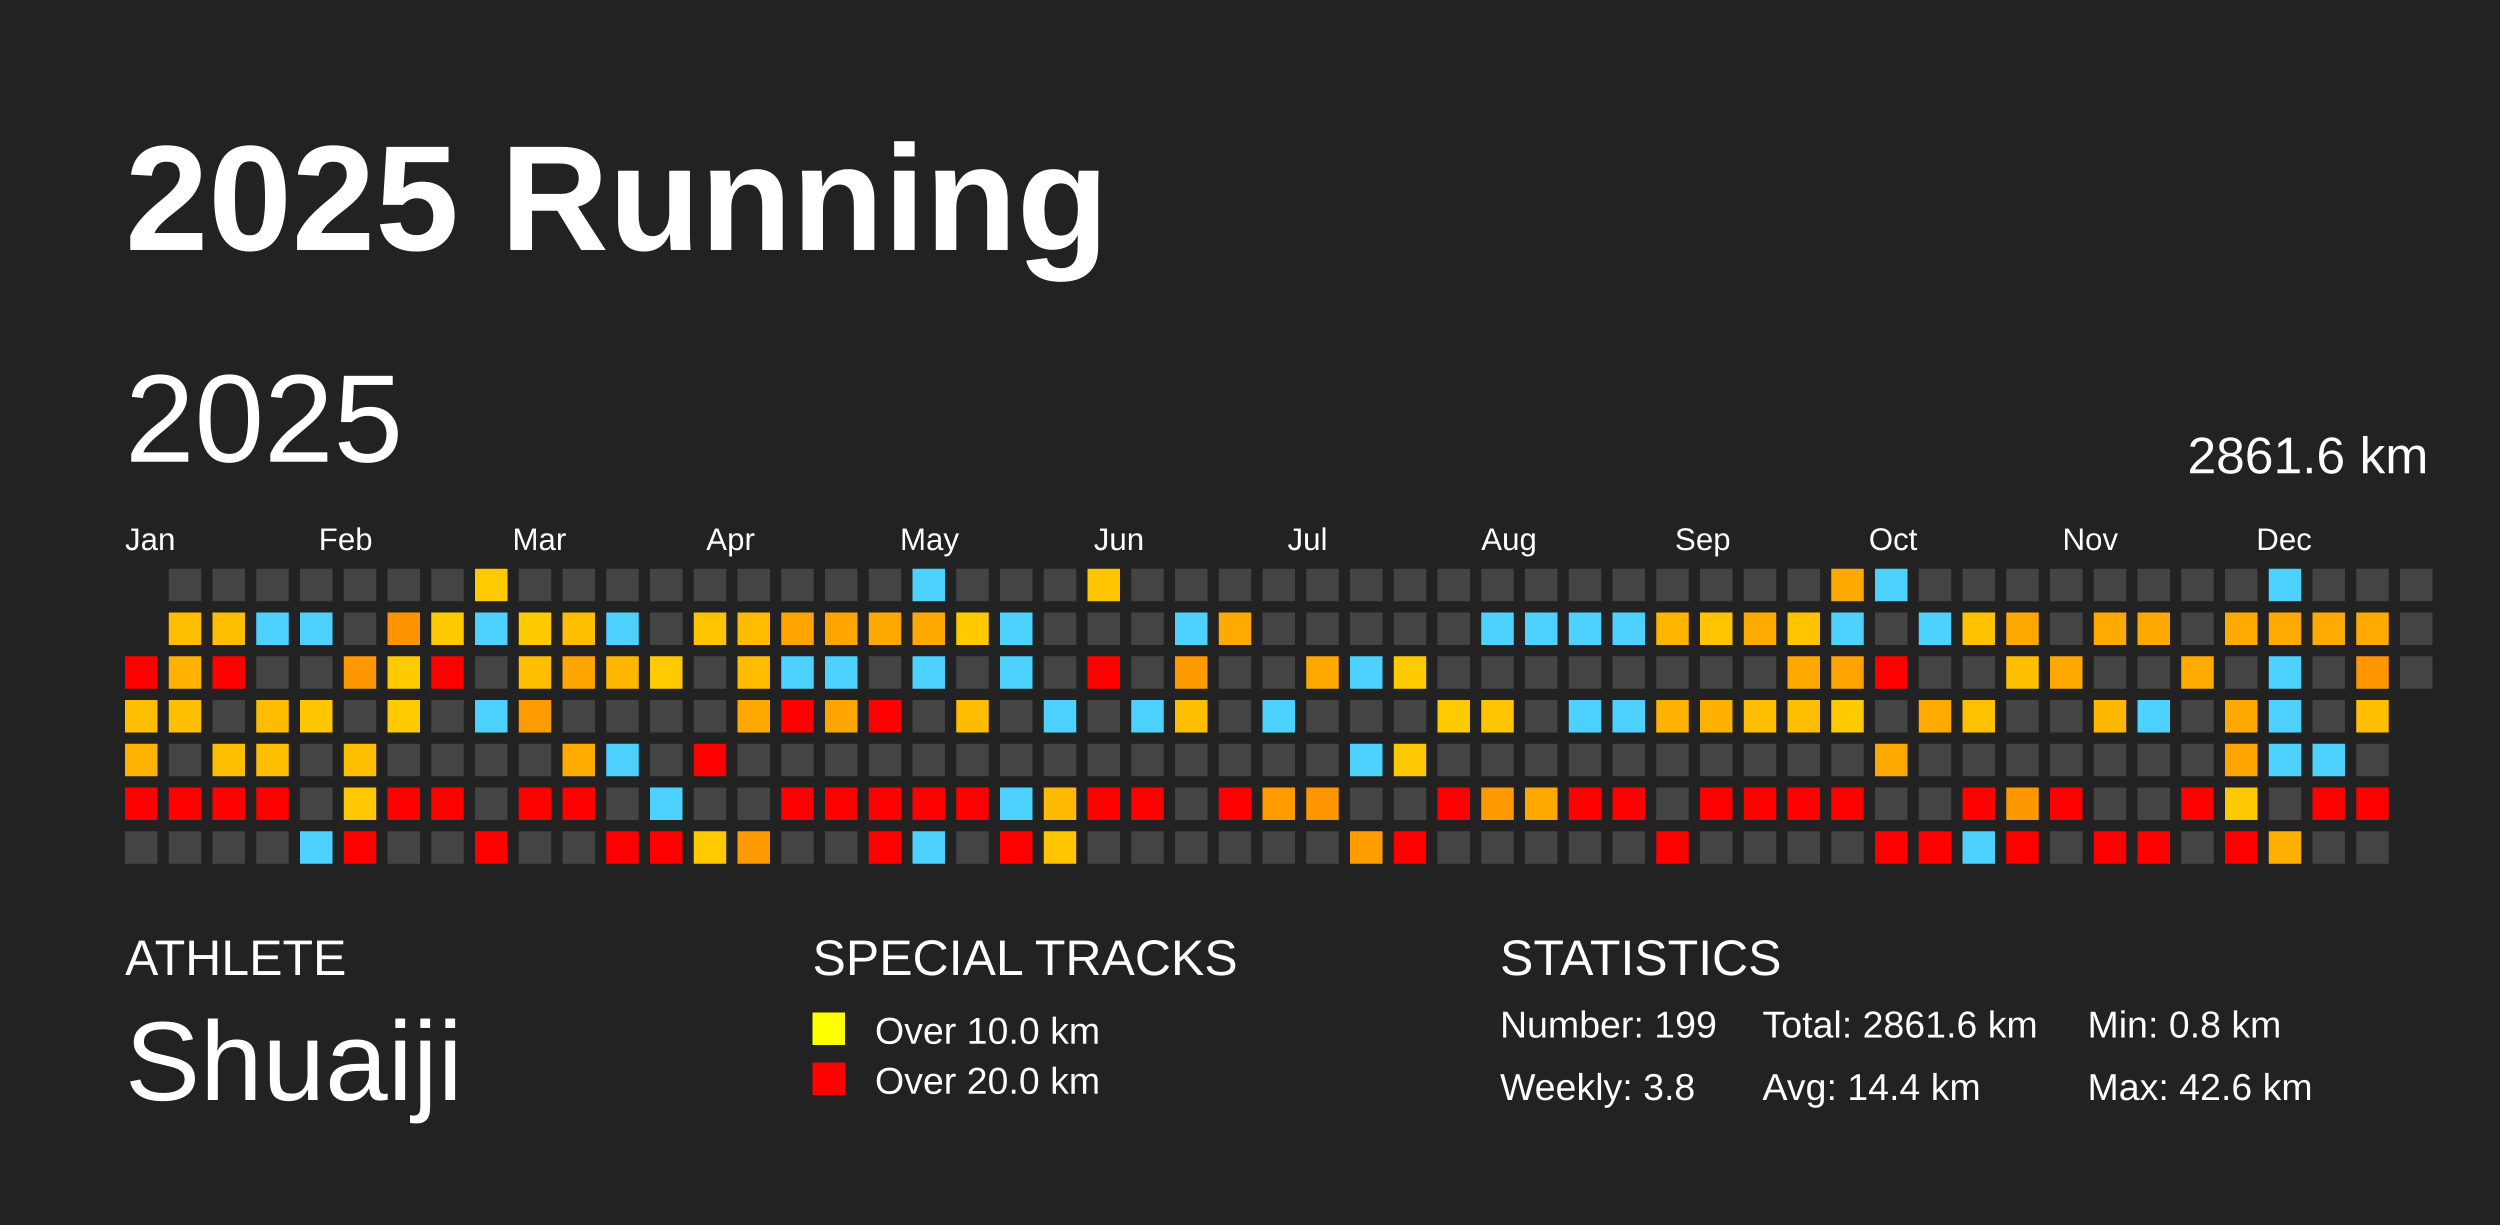
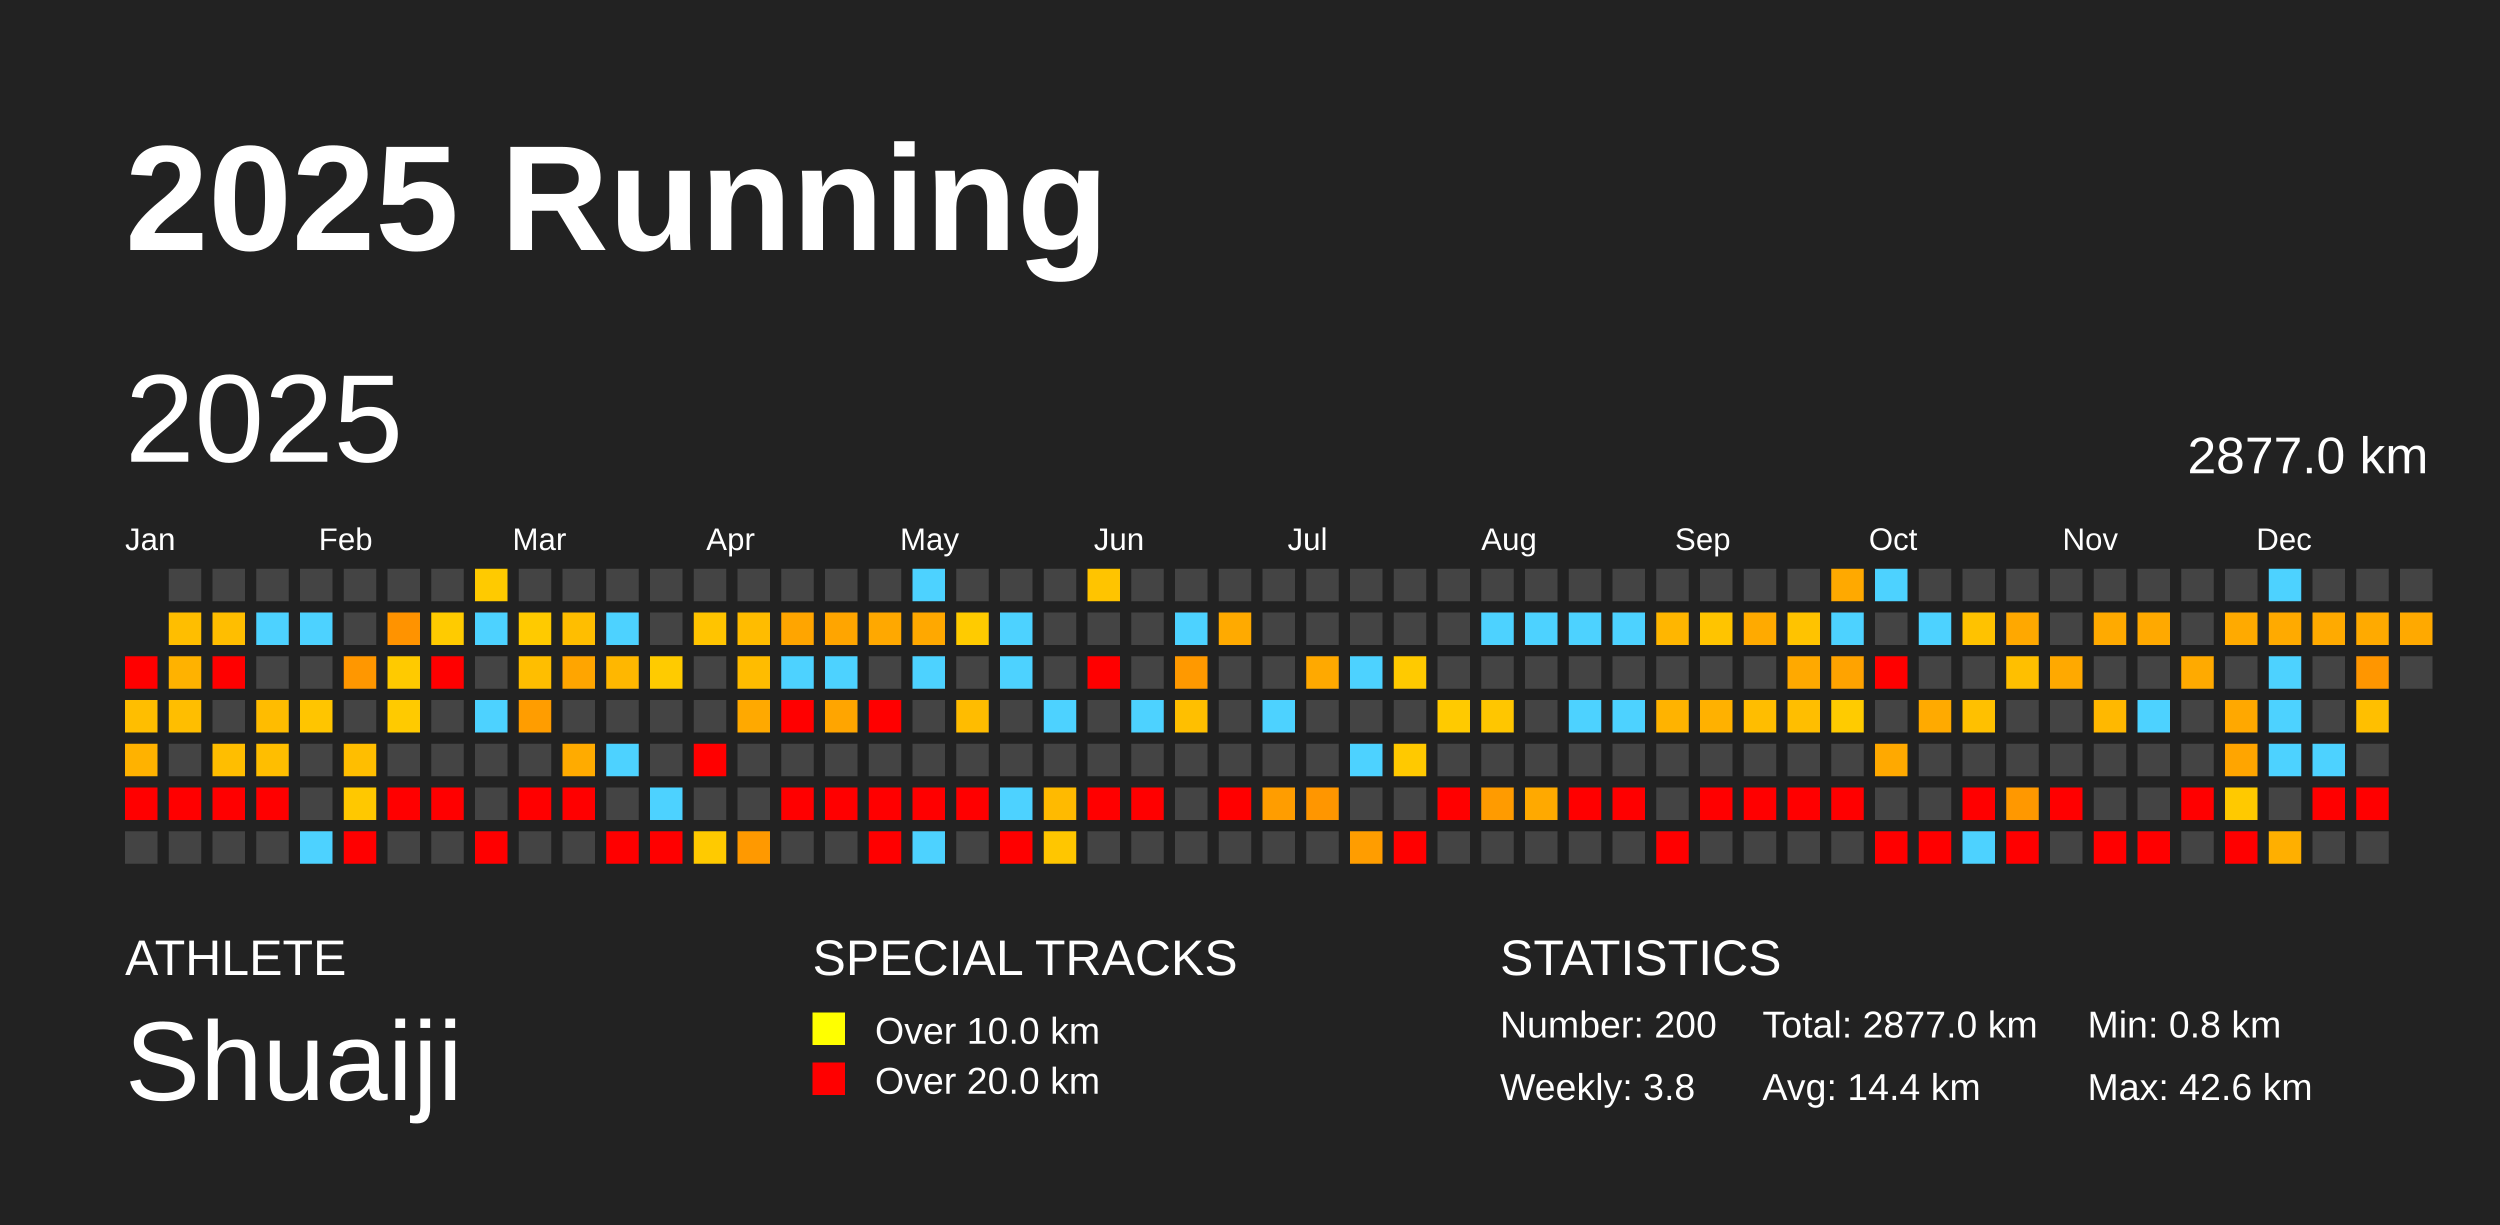
<svg xmlns="http://www.w3.org/2000/svg" baseProfile="full" height="98mm" version="1.1" viewBox="0,0,200,98" width="200mm">
  <defs />
  <rect fill="#222222" height="98" width="200" x="0" y="0" />
  <text fill="#FFFFFF" style="font-size:12px; font-family:Arial; font-weight:bold;" x="10" y="20">2025 Running</text>
  <text fill="#FFFFFF" style="font-size:4px; font-family:Arial" x="10" y="78">ATHLETE</text>
  <text fill="#FFFFFF" style="font-size:9px; font-family:Arial" x="10" y="88">Shuaiji</text>
  <text fill="#FFFFFF" style="font-size:4px; font-family:Arial" x="65" y="78">SPECIAL TRACKS</text>
  <rect fill="yellow" height="2.6" width="2.6" x="65" y="81" />
  <text fill="#FFFFFF" style="font-size:3px; font-family:Arial" x="70" y="83.5">Over 10.0 km</text>
  <rect fill="red" height="2.6" width="2.6" x="65" y="85" />
  <text fill="#FFFFFF" style="font-size:3px; font-family:Arial" x="70" y="87.5">Over 20.0 km</text>
  <text fill="#FFFFFF" style="font-size:4px; font-family:Arial" x="120" y="78">STATISTICS</text>
-   <text fill="#FFFFFF" style="font-size:3px; font-family:Arial" x="120" y="83">Number: 199</text>
+   <text fill="#FFFFFF" style="font-size:3px; font-family:Arial" x="120" y="83">Number: 200</text>
  <text fill="#FFFFFF" style="font-size:3px; font-family:Arial" x="120" y="88">Weekly: 3.8</text>
-   <text fill="#FFFFFF" style="font-size:3px; font-family:Arial" x="141" y="83">Total: 2861.6 km</text>
+   <text fill="#FFFFFF" style="font-size:3px; font-family:Arial" x="141" y="83">Total: 2877.0 km</text>
  <text fill="#FFFFFF" style="font-size:3px; font-family:Arial" x="141" y="88">Avg: 14.4 km</text>
  <text fill="#FFFFFF" style="font-size:3px; font-family:Arial" x="167" y="83">Min: 0.8 km</text>
  <text fill="#FFFFFF" style="font-size:3px; font-family:Arial" x="167" y="88">Max: 42.6 km</text>
  <text dominant-baseline="hanging" fill="#FFFFFF" style="font-size:10.0px; font-family:Arial;" x="10" y="30">2025</text>
-   <text dominant-baseline="hanging" fill="#FFFFFF" style="font-size:4.125px; font-family:Arial;" x="175" y="35">2861.6 km</text>
+   <text dominant-baseline="hanging" fill="#FFFFFF" style="font-size:4.125px; font-family:Arial;" x="175" y="35">2877.0 km</text>
  <text fill="#FFFFFF" style="font-size:2.5px; font-family:Arial" x="10.0" y="44">Jan</text>
  <text fill="#FFFFFF" style="font-size:2.5px; font-family:Arial" x="25.5" y="44">Feb</text>
  <text fill="#FFFFFF" style="font-size:2.5px; font-family:Arial" x="41.0" y="44">Mar</text>
  <text fill="#FFFFFF" style="font-size:2.5px; font-family:Arial" x="56.5" y="44">Apr</text>
  <text fill="#FFFFFF" style="font-size:2.5px; font-family:Arial" x="72.0" y="44">May</text>
  <text fill="#FFFFFF" style="font-size:2.5px; font-family:Arial" x="87.5" y="44">Jun</text>
  <text fill="#FFFFFF" style="font-size:2.5px; font-family:Arial" x="103.0" y="44">Jul</text>
  <text fill="#FFFFFF" style="font-size:2.5px; font-family:Arial" x="118.5" y="44">Aug</text>
  <text fill="#FFFFFF" style="font-size:2.5px; font-family:Arial" x="134.0" y="44">Sep</text>
  <text fill="#FFFFFF" style="font-size:2.5px; font-family:Arial" x="149.5" y="44">Oct</text>
  <text fill="#FFFFFF" style="font-size:2.5px; font-family:Arial" x="165.0" y="44">Nov</text>
  <text fill="#FFFFFF" style="font-size:2.5px; font-family:Arial" x="180.5" y="44">Dec</text>
  <rect fill="red" height="2.6" width="2.6" x="10.0" y="52.5" />
  <rect fill="#ffbe00" height="2.6" width="2.6" x="10.0" y="56.0" />
  <rect fill="#ffb200" height="2.6" width="2.6" x="10.0" y="59.5" />
  <rect fill="red" height="2.6" width="2.6" x="10.0" y="63.0" />
  <rect fill="#444444" height="2.6" width="2.6" x="10.0" y="66.5" />
  <rect fill="#444444" height="2.6" width="2.6" x="13.5" y="45.5" />
  <rect fill="#ffbe00" height="2.6" width="2.6" x="13.5" y="49.0" />
  <rect fill="#ffb200" height="2.6" width="2.6" x="13.5" y="52.5" />
  <rect fill="#ffbe00" height="2.6" width="2.6" x="13.5" y="56.0" />
  <rect fill="#444444" height="2.6" width="2.6" x="13.5" y="59.5" />
  <rect fill="red" height="2.6" width="2.6" x="13.5" y="63.0" />
  <rect fill="#444444" height="2.6" width="2.6" x="13.5" y="66.5" />
  <rect fill="#444444" height="2.6" width="2.6" x="17.0" y="45.5" />
  <rect fill="#ffbe00" height="2.6" width="2.6" x="17.0" y="49.0" />
  <rect fill="red" height="2.6" width="2.6" x="17.0" y="52.5" />
  <rect fill="#444444" height="2.6" width="2.6" x="17.0" y="56.0" />
  <rect fill="#ffbe00" height="2.6" width="2.6" x="17.0" y="59.5" />
  <rect fill="red" height="2.6" width="2.6" x="17.0" y="63.0" />
  <rect fill="#444444" height="2.6" width="2.6" x="17.0" y="66.5" />
  <rect fill="#444444" height="2.6" width="2.6" x="20.5" y="45.5" />
  <rect fill="#4dd2ff" height="2.6" width="2.6" x="20.5" y="49.0" />
  <rect fill="#444444" height="2.6" width="2.6" x="20.5" y="52.5" />
  <rect fill="#ffbc00" height="2.6" width="2.6" x="20.5" y="56.0" />
  <rect fill="#ffbe00" height="2.6" width="2.6" x="20.5" y="59.5" />
  <rect fill="red" height="2.6" width="2.6" x="20.5" y="63.0" />
  <rect fill="#444444" height="2.6" width="2.6" x="20.5" y="66.5" />
  <rect fill="#444444" height="2.6" width="2.6" x="24.0" y="45.5" />
  <rect fill="#4dd2ff" height="2.6" width="2.6" x="24.0" y="49.0" />
  <rect fill="#444444" height="2.6" width="2.6" x="24.0" y="52.5" />
  <rect fill="#ffc500" height="2.6" width="2.6" x="24.0" y="56.0" />
  <rect fill="#444444" height="2.6" width="2.6" x="24.0" y="59.5" />
  <rect fill="#444444" height="2.6" width="2.6" x="24.0" y="63.0" />
  <rect fill="#4dd2ff" height="2.6" width="2.6" x="24.0" y="66.5" />
  <rect fill="#444444" height="2.6" width="2.6" x="27.5" y="45.5" />
  <rect fill="#444444" height="2.6" width="2.6" x="27.5" y="49.0" />
  <rect fill="#ff9700" height="2.6" width="2.6" x="27.5" y="52.5" />
  <rect fill="#444444" height="2.6" width="2.6" x="27.5" y="56.0" />
  <rect fill="#ffbe00" height="2.6" width="2.6" x="27.5" y="59.5" />
  <rect fill="#ffc800" height="2.6" width="2.6" x="27.5" y="63.0" />
  <rect fill="red" height="2.6" width="2.6" x="27.5" y="66.5" />
  <rect fill="#444444" height="2.6" width="2.6" x="31.0" y="45.5" />
  <rect fill="#ff9300" height="2.6" width="2.6" x="31.0" y="49.0" />
  <rect fill="#ffca00" height="2.6" width="2.6" x="31.0" y="52.5" />
  <rect fill="#ffca00" height="2.6" width="2.6" x="31.0" y="56.0" />
  <rect fill="#444444" height="2.6" width="2.6" x="31.0" y="59.5" />
  <rect fill="red" height="2.6" width="2.6" x="31.0" y="63.0" />
  <rect fill="#444444" height="2.6" width="2.6" x="31.0" y="66.5" />
  <rect fill="#444444" height="2.6" width="2.6" x="34.5" y="45.5" />
  <rect fill="#ffcb00" height="2.6" width="2.6" x="34.5" y="49.0" />
  <rect fill="red" height="2.6" width="2.6" x="34.5" y="52.5" />
  <rect fill="#444444" height="2.6" width="2.6" x="34.5" y="56.0" />
  <rect fill="#444444" height="2.6" width="2.6" x="34.5" y="59.5" />
  <rect fill="red" height="2.6" width="2.6" x="34.5" y="63.0" />
  <rect fill="#444444" height="2.6" width="2.6" x="34.5" y="66.5" />
  <rect fill="#ffca00" height="2.6" width="2.6" x="38.0" y="45.5" />
  <rect fill="#4dd2ff" height="2.6" width="2.6" x="38.0" y="49.0" />
  <rect fill="#444444" height="2.6" width="2.6" x="38.0" y="52.5" />
  <rect fill="#4dd2ff" height="2.6" width="2.6" x="38.0" y="56.0" />
  <rect fill="#444444" height="2.6" width="2.6" x="38.0" y="59.5" />
  <rect fill="#444444" height="2.6" width="2.6" x="38.0" y="63.0" />
  <rect fill="red" height="2.6" width="2.6" x="38.0" y="66.5" />
  <rect fill="#444444" height="2.6" width="2.6" x="41.5" y="45.5" />
  <rect fill="#ffca00" height="2.6" width="2.6" x="41.5" y="49.0" />
  <rect fill="#ffbe00" height="2.6" width="2.6" x="41.5" y="52.5" />
  <rect fill="#ff9d00" height="2.6" width="2.6" x="41.5" y="56.0" />
  <rect fill="#444444" height="2.6" width="2.6" x="41.5" y="59.5" />
  <rect fill="red" height="2.6" width="2.6" x="41.5" y="63.0" />
  <rect fill="#444444" height="2.6" width="2.6" x="41.5" y="66.5" />
  <rect fill="#444444" height="2.6" width="2.6" x="45.0" y="45.5" />
  <rect fill="#ffbe00" height="2.6" width="2.6" x="45.0" y="49.0" />
  <rect fill="#ffa500" height="2.6" width="2.6" x="45.0" y="52.5" />
  <rect fill="#444444" height="2.6" width="2.6" x="45.0" y="56.0" />
  <rect fill="#ffab00" height="2.6" width="2.6" x="45.0" y="59.5" />
  <rect fill="red" height="2.6" width="2.6" x="45.0" y="63.0" />
  <rect fill="#444444" height="2.6" width="2.6" x="45.0" y="66.5" />
  <rect fill="#444444" height="2.6" width="2.6" x="48.5" y="45.5" />
  <rect fill="#4dd2ff" height="2.6" width="2.6" x="48.5" y="49.0" />
  <rect fill="#ffb700" height="2.6" width="2.6" x="48.5" y="52.5" />
  <rect fill="#444444" height="2.6" width="2.6" x="48.5" y="56.0" />
  <rect fill="#4dd2ff" height="2.6" width="2.6" x="48.5" y="59.5" />
  <rect fill="#444444" height="2.6" width="2.6" x="48.5" y="63.0" />
  <rect fill="red" height="2.6" width="2.6" x="48.5" y="66.5" />
  <rect fill="#444444" height="2.6" width="2.6" x="52.0" y="45.5" />
  <rect fill="#444444" height="2.6" width="2.6" x="52.0" y="49.0" />
  <rect fill="#ffcb00" height="2.6" width="2.6" x="52.0" y="52.5" />
  <rect fill="#444444" height="2.6" width="2.6" x="52.0" y="56.0" />
  <rect fill="#444444" height="2.6" width="2.6" x="52.0" y="59.5" />
  <rect fill="#4dd2ff" height="2.6" width="2.6" x="52.0" y="63.0" />
  <rect fill="red" height="2.6" width="2.6" x="52.0" y="66.5" />
  <rect fill="#444444" height="2.6" width="2.6" x="55.5" y="45.5" />
  <rect fill="#ffc400" height="2.6" width="2.6" x="55.5" y="49.0" />
  <rect fill="#444444" height="2.6" width="2.6" x="55.5" y="52.5" />
  <rect fill="#444444" height="2.6" width="2.6" x="55.5" y="56.0" />
  <rect fill="red" height="2.6" width="2.6" x="55.5" y="59.5" />
  <rect fill="#444444" height="2.6" width="2.6" x="55.5" y="63.0" />
  <rect fill="#ffca00" height="2.6" width="2.6" x="55.5" y="66.5" />
  <rect fill="#444444" height="2.6" width="2.6" x="59.0" y="45.5" />
  <rect fill="#ffbc00" height="2.6" width="2.6" x="59.0" y="49.0" />
  <rect fill="#ffbc00" height="2.6" width="2.6" x="59.0" y="52.5" />
  <rect fill="#ffa900" height="2.6" width="2.6" x="59.0" y="56.0" />
  <rect fill="#444444" height="2.6" width="2.6" x="59.0" y="59.5" />
  <rect fill="#444444" height="2.6" width="2.6" x="59.0" y="63.0" />
  <rect fill="#ff9900" height="2.6" width="2.6" x="59.0" y="66.5" />
  <rect fill="#444444" height="2.6" width="2.6" x="62.5" y="45.5" />
  <rect fill="#ffa500" height="2.6" width="2.6" x="62.5" y="49.0" />
  <rect fill="#4dd2ff" height="2.6" width="2.6" x="62.5" y="52.5" />
  <rect fill="red" height="2.6" width="2.6" x="62.5" y="56.0" />
  <rect fill="#444444" height="2.6" width="2.6" x="62.5" y="59.5" />
  <rect fill="red" height="2.6" width="2.6" x="62.5" y="63.0" />
  <rect fill="#444444" height="2.6" width="2.6" x="62.5" y="66.5" />
  <rect fill="#444444" height="2.6" width="2.6" x="66.0" y="45.5" />
  <rect fill="#ffa500" height="2.6" width="2.6" x="66.0" y="49.0" />
  <rect fill="#4dd2ff" height="2.6" width="2.6" x="66.0" y="52.5" />
  <rect fill="#ffa500" height="2.6" width="2.6" x="66.0" y="56.0" />
  <rect fill="#444444" height="2.6" width="2.6" x="66.0" y="59.5" />
  <rect fill="red" height="2.6" width="2.6" x="66.0" y="63.0" />
  <rect fill="#444444" height="2.6" width="2.6" x="66.0" y="66.5" />
  <rect fill="#444444" height="2.6" width="2.6" x="69.5" y="45.5" />
  <rect fill="#ffa800" height="2.6" width="2.6" x="69.5" y="49.0" />
  <rect fill="#444444" height="2.6" width="2.6" x="69.5" y="52.5" />
  <rect fill="red" height="2.6" width="2.6" x="69.5" y="56.0" />
  <rect fill="#444444" height="2.6" width="2.6" x="69.5" y="59.5" />
  <rect fill="red" height="2.6" width="2.6" x="69.5" y="63.0" />
  <rect fill="red" height="2.6" width="2.6" x="69.5" y="66.5" />
  <rect fill="#4dd2ff" height="2.6" width="2.6" x="73.0" y="45.5" />
  <rect fill="#ffa800" height="2.6" width="2.6" x="73.0" y="49.0" />
  <rect fill="#4dd2ff" height="2.6" width="2.6" x="73.0" y="52.5" />
  <rect fill="#444444" height="2.6" width="2.6" x="73.0" y="56.0" />
  <rect fill="#444444" height="2.6" width="2.6" x="73.0" y="59.5" />
  <rect fill="red" height="2.6" width="2.6" x="73.0" y="63.0" />
  <rect fill="#4dd2ff" height="2.6" width="2.6" x="73.0" y="66.5" />
  <rect fill="#444444" height="2.6" width="2.6" x="76.5" y="45.5" />
  <rect fill="#ffcb00" height="2.6" width="2.6" x="76.5" y="49.0" />
  <rect fill="#444444" height="2.6" width="2.6" x="76.5" y="52.5" />
  <rect fill="#ffbc00" height="2.6" width="2.6" x="76.5" y="56.0" />
  <rect fill="#444444" height="2.6" width="2.6" x="76.5" y="59.5" />
  <rect fill="red" height="2.6" width="2.6" x="76.5" y="63.0" />
  <rect fill="#444444" height="2.6" width="2.6" x="76.5" y="66.5" />
  <rect fill="#444444" height="2.6" width="2.6" x="80.0" y="45.5" />
  <rect fill="#4dd2ff" height="2.6" width="2.6" x="80.0" y="49.0" />
  <rect fill="#4dd2ff" height="2.6" width="2.6" x="80.0" y="52.5" />
  <rect fill="#444444" height="2.6" width="2.6" x="80.0" y="56.0" />
  <rect fill="#444444" height="2.6" width="2.6" x="80.0" y="59.5" />
  <rect fill="#4dd2ff" height="2.6" width="2.6" x="80.0" y="63.0" />
  <rect fill="red" height="2.6" width="2.6" x="80.0" y="66.5" />
  <rect fill="#444444" height="2.6" width="2.6" x="83.5" y="45.5" />
  <rect fill="#444444" height="2.6" width="2.6" x="83.5" y="49.0" />
  <rect fill="#444444" height="2.6" width="2.6" x="83.5" y="52.5" />
  <rect fill="#4dd2ff" height="2.6" width="2.6" x="83.5" y="56.0" />
  <rect fill="#444444" height="2.6" width="2.6" x="83.5" y="59.5" />
  <rect fill="#ffba00" height="2.6" width="2.6" x="83.5" y="63.0" />
  <rect fill="#ffc600" height="2.6" width="2.6" x="83.5" y="66.5" />
  <rect fill="#ffc400" height="2.6" width="2.6" x="87.0" y="45.5" />
  <rect fill="#444444" height="2.6" width="2.6" x="87.0" y="49.0" />
  <rect fill="red" height="2.6" width="2.6" x="87.0" y="52.5" />
  <rect fill="#444444" height="2.6" width="2.6" x="87.0" y="56.0" />
  <rect fill="#444444" height="2.6" width="2.6" x="87.0" y="59.5" />
  <rect fill="red" height="2.6" width="2.6" x="87.0" y="63.0" />
  <rect fill="#444444" height="2.6" width="2.6" x="87.0" y="66.5" />
  <rect fill="#444444" height="2.6" width="2.6" x="90.5" y="45.5" />
  <rect fill="#444444" height="2.6" width="2.6" x="90.5" y="49.0" />
  <rect fill="#444444" height="2.6" width="2.6" x="90.5" y="52.5" />
  <rect fill="#4dd2ff" height="2.6" width="2.6" x="90.5" y="56.0" />
  <rect fill="#444444" height="2.6" width="2.6" x="90.5" y="59.5" />
  <rect fill="red" height="2.6" width="2.6" x="90.5" y="63.0" />
  <rect fill="#444444" height="2.6" width="2.6" x="90.5" y="66.5" />
  <rect fill="#444444" height="2.6" width="2.6" x="94.0" y="45.5" />
  <rect fill="#4dd2ff" height="2.6" width="2.6" x="94.0" y="49.0" />
  <rect fill="#ff9900" height="2.6" width="2.6" x="94.0" y="52.5" />
  <rect fill="#ffbf00" height="2.6" width="2.6" x="94.0" y="56.0" />
  <rect fill="#444444" height="2.6" width="2.6" x="94.0" y="59.5" />
  <rect fill="#444444" height="2.6" width="2.6" x="94.0" y="63.0" />
  <rect fill="#444444" height="2.6" width="2.6" x="94.0" y="66.5" />
  <rect fill="#444444" height="2.6" width="2.6" x="97.5" y="45.5" />
  <rect fill="#ffaa00" height="2.6" width="2.6" x="97.5" y="49.0" />
  <rect fill="#444444" height="2.6" width="2.6" x="97.5" y="52.5" />
  <rect fill="#444444" height="2.6" width="2.6" x="97.5" y="56.0" />
  <rect fill="#444444" height="2.6" width="2.6" x="97.5" y="59.5" />
  <rect fill="red" height="2.6" width="2.6" x="97.5" y="63.0" />
  <rect fill="#444444" height="2.6" width="2.6" x="97.5" y="66.5" />
  <rect fill="#444444" height="2.6" width="2.6" x="101.0" y="45.5" />
  <rect fill="#444444" height="2.6" width="2.6" x="101.0" y="49.0" />
  <rect fill="#444444" height="2.6" width="2.6" x="101.0" y="52.5" />
  <rect fill="#4dd2ff" height="2.6" width="2.6" x="101.0" y="56.0" />
  <rect fill="#444444" height="2.6" width="2.6" x="101.0" y="59.5" />
  <rect fill="#ff9d00" height="2.6" width="2.6" x="101.0" y="63.0" />
  <rect fill="#444444" height="2.6" width="2.6" x="101.0" y="66.5" />
  <rect fill="#444444" height="2.6" width="2.6" x="104.5" y="45.5" />
  <rect fill="#444444" height="2.6" width="2.6" x="104.5" y="49.0" />
  <rect fill="#ffa900" height="2.6" width="2.6" x="104.5" y="52.5" />
  <rect fill="#444444" height="2.6" width="2.6" x="104.5" y="56.0" />
  <rect fill="#444444" height="2.6" width="2.6" x="104.5" y="59.5" />
  <rect fill="#ff9600" height="2.6" width="2.6" x="104.5" y="63.0" />
  <rect fill="#444444" height="2.6" width="2.6" x="104.5" y="66.5" />
  <rect fill="#444444" height="2.6" width="2.6" x="108.0" y="45.5" />
  <rect fill="#444444" height="2.6" width="2.6" x="108.0" y="49.0" />
  <rect fill="#4dd2ff" height="2.6" width="2.6" x="108.0" y="52.5" />
  <rect fill="#444444" height="2.6" width="2.6" x="108.0" y="56.0" />
  <rect fill="#4dd2ff" height="2.6" width="2.6" x="108.0" y="59.5" />
  <rect fill="#444444" height="2.6" width="2.6" x="108.0" y="63.0" />
  <rect fill="#ff9d00" height="2.6" width="2.6" x="108.0" y="66.5" />
  <rect fill="#444444" height="2.6" width="2.6" x="111.5" y="45.5" />
  <rect fill="#444444" height="2.6" width="2.6" x="111.5" y="49.0" />
  <rect fill="#ffca00" height="2.6" width="2.6" x="111.5" y="52.5" />
  <rect fill="#444444" height="2.6" width="2.6" x="111.5" y="56.0" />
  <rect fill="#ffc900" height="2.6" width="2.6" x="111.5" y="59.5" />
  <rect fill="#444444" height="2.6" width="2.6" x="111.5" y="63.0" />
  <rect fill="red" height="2.6" width="2.6" x="111.5" y="66.5" />
  <rect fill="#444444" height="2.6" width="2.6" x="115.0" y="45.5" />
  <rect fill="#444444" height="2.6" width="2.6" x="115.0" y="49.0" />
  <rect fill="#444444" height="2.6" width="2.6" x="115.0" y="52.5" />
  <rect fill="#ffca00" height="2.6" width="2.6" x="115.0" y="56.0" />
  <rect fill="#444444" height="2.6" width="2.6" x="115.0" y="59.5" />
  <rect fill="red" height="2.6" width="2.6" x="115.0" y="63.0" />
  <rect fill="#444444" height="2.6" width="2.6" x="115.0" y="66.5" />
  <rect fill="#444444" height="2.6" width="2.6" x="118.5" y="45.5" />
  <rect fill="#4dd2ff" height="2.6" width="2.6" x="118.5" y="49.0" />
  <rect fill="#444444" height="2.6" width="2.6" x="118.5" y="52.5" />
  <rect fill="#ffc600" height="2.6" width="2.6" x="118.5" y="56.0" />
  <rect fill="#444444" height="2.6" width="2.6" x="118.5" y="59.5" />
  <rect fill="#ff9b00" height="2.6" width="2.6" x="118.5" y="63.0" />
  <rect fill="#444444" height="2.6" width="2.6" x="118.5" y="66.5" />
  <rect fill="#444444" height="2.6" width="2.6" x="122.0" y="45.5" />
  <rect fill="#4dd2ff" height="2.6" width="2.6" x="122.0" y="49.0" />
  <rect fill="#444444" height="2.6" width="2.6" x="122.0" y="52.5" />
  <rect fill="#444444" height="2.6" width="2.6" x="122.0" y="56.0" />
  <rect fill="#444444" height="2.6" width="2.6" x="122.0" y="59.5" />
  <rect fill="#ffa900" height="2.6" width="2.6" x="122.0" y="63.0" />
  <rect fill="#444444" height="2.6" width="2.6" x="122.0" y="66.5" />
  <rect fill="#444444" height="2.6" width="2.6" x="125.5" y="45.5" />
  <rect fill="#4dd2ff" height="2.6" width="2.6" x="125.5" y="49.0" />
  <rect fill="#444444" height="2.6" width="2.6" x="125.5" y="52.5" />
  <rect fill="#4dd2ff" height="2.6" width="2.6" x="125.5" y="56.0" />
  <rect fill="#444444" height="2.6" width="2.6" x="125.5" y="59.5" />
  <rect fill="red" height="2.6" width="2.6" x="125.5" y="63.0" />
  <rect fill="#444444" height="2.6" width="2.6" x="125.5" y="66.5" />
  <rect fill="#444444" height="2.6" width="2.6" x="129.0" y="45.5" />
  <rect fill="#4dd2ff" height="2.6" width="2.6" x="129.0" y="49.0" />
  <rect fill="#444444" height="2.6" width="2.6" x="129.0" y="52.5" />
  <rect fill="#4dd2ff" height="2.6" width="2.6" x="129.0" y="56.0" />
  <rect fill="#444444" height="2.6" width="2.6" x="129.0" y="59.5" />
  <rect fill="red" height="2.6" width="2.6" x="129.0" y="63.0" />
  <rect fill="#444444" height="2.6" width="2.6" x="129.0" y="66.5" />
  <rect fill="#444444" height="2.6" width="2.6" x="132.5" y="45.5" />
  <rect fill="#ffb600" height="2.6" width="2.6" x="132.5" y="49.0" />
  <rect fill="#444444" height="2.6" width="2.6" x="132.5" y="52.5" />
  <rect fill="#ffb300" height="2.6" width="2.6" x="132.5" y="56.0" />
  <rect fill="#444444" height="2.6" width="2.6" x="132.5" y="59.5" />
  <rect fill="#444444" height="2.6" width="2.6" x="132.5" y="63.0" />
  <rect fill="red" height="2.6" width="2.6" x="132.5" y="66.5" />
  <rect fill="#444444" height="2.6" width="2.6" x="136.0" y="45.5" />
  <rect fill="#ffc400" height="2.6" width="2.6" x="136.0" y="49.0" />
  <rect fill="#444444" height="2.6" width="2.6" x="136.0" y="52.5" />
  <rect fill="#ffb100" height="2.6" width="2.6" x="136.0" y="56.0" />
  <rect fill="#444444" height="2.6" width="2.6" x="136.0" y="59.5" />
  <rect fill="red" height="2.6" width="2.6" x="136.0" y="63.0" />
  <rect fill="#444444" height="2.6" width="2.6" x="136.0" y="66.5" />
  <rect fill="#444444" height="2.6" width="2.6" x="139.5" y="45.5" />
  <rect fill="#ffaa00" height="2.6" width="2.6" x="139.5" y="49.0" />
  <rect fill="#444444" height="2.6" width="2.6" x="139.5" y="52.5" />
  <rect fill="#ffbd00" height="2.6" width="2.6" x="139.5" y="56.0" />
  <rect fill="#444444" height="2.6" width="2.6" x="139.5" y="59.5" />
  <rect fill="red" height="2.6" width="2.6" x="139.5" y="63.0" />
  <rect fill="#444444" height="2.6" width="2.6" x="139.5" y="66.5" />
  <rect fill="#444444" height="2.6" width="2.6" x="143.0" y="45.5" />
  <rect fill="#ffc300" height="2.6" width="2.6" x="143.0" y="49.0" />
  <rect fill="#ffa900" height="2.6" width="2.6" x="143.0" y="52.5" />
  <rect fill="#ffbe00" height="2.6" width="2.6" x="143.0" y="56.0" />
  <rect fill="#444444" height="2.6" width="2.6" x="143.0" y="59.5" />
  <rect fill="red" height="2.6" width="2.6" x="143.0" y="63.0" />
  <rect fill="#444444" height="2.6" width="2.6" x="143.0" y="66.5" />
  <rect fill="#ffa900" height="2.6" width="2.6" x="146.5" y="45.5" />
  <rect fill="#4dd2ff" height="2.6" width="2.6" x="146.5" y="49.0" />
  <rect fill="#ffa300" height="2.6" width="2.6" x="146.5" y="52.5" />
  <rect fill="#ffcb00" height="2.6" width="2.6" x="146.5" y="56.0" />
  <rect fill="#444444" height="2.6" width="2.6" x="146.5" y="59.5" />
  <rect fill="red" height="2.6" width="2.6" x="146.5" y="63.0" />
  <rect fill="#444444" height="2.6" width="2.6" x="146.5" y="66.5" />
  <rect fill="#4dd2ff" height="2.6" width="2.6" x="150.0" y="45.5" />
  <rect fill="#444444" height="2.6" width="2.6" x="150.0" y="49.0" />
  <rect fill="red" height="2.6" width="2.6" x="150.0" y="52.5" />
  <rect fill="#444444" height="2.6" width="2.6" x="150.0" y="56.0" />
  <rect fill="#ffa900" height="2.6" width="2.6" x="150.0" y="59.5" />
  <rect fill="#444444" height="2.6" width="2.6" x="150.0" y="63.0" />
  <rect fill="red" height="2.6" width="2.6" x="150.0" y="66.5" />
  <rect fill="#444444" height="2.6" width="2.6" x="153.5" y="45.5" />
  <rect fill="#4dd2ff" height="2.6" width="2.6" x="153.5" y="49.0" />
  <rect fill="#444444" height="2.6" width="2.6" x="153.5" y="52.5" />
  <rect fill="#ffaa00" height="2.6" width="2.6" x="153.5" y="56.0" />
  <rect fill="#444444" height="2.6" width="2.6" x="153.5" y="59.5" />
  <rect fill="#444444" height="2.6" width="2.6" x="153.5" y="63.0" />
  <rect fill="red" height="2.6" width="2.6" x="153.5" y="66.5" />
  <rect fill="#444444" height="2.6" width="2.6" x="157.0" y="45.5" />
  <rect fill="#ffc200" height="2.6" width="2.6" x="157.0" y="49.0" />
  <rect fill="#444444" height="2.6" width="2.6" x="157.0" y="52.5" />
  <rect fill="#ffc000" height="2.6" width="2.6" x="157.0" y="56.0" />
  <rect fill="#444444" height="2.6" width="2.6" x="157.0" y="59.5" />
  <rect fill="red" height="2.6" width="2.6" x="157.0" y="63.0" />
  <rect fill="#4dd2ff" height="2.6" width="2.6" x="157.0" y="66.5" />
  <rect fill="#444444" height="2.6" width="2.6" x="160.5" y="45.5" />
  <rect fill="#ffa800" height="2.6" width="2.6" x="160.5" y="49.0" />
  <rect fill="#ffbf00" height="2.6" width="2.6" x="160.5" y="52.5" />
  <rect fill="#444444" height="2.6" width="2.6" x="160.5" y="56.0" />
  <rect fill="#444444" height="2.6" width="2.6" x="160.5" y="59.5" />
  <rect fill="#ff9800" height="2.6" width="2.6" x="160.5" y="63.0" />
  <rect fill="red" height="2.6" width="2.6" x="160.5" y="66.5" />
  <rect fill="#444444" height="2.6" width="2.6" x="164.0" y="45.5" />
  <rect fill="#444444" height="2.6" width="2.6" x="164.0" y="49.0" />
  <rect fill="#ffa900" height="2.6" width="2.6" x="164.0" y="52.5" />
  <rect fill="#444444" height="2.6" width="2.6" x="164.0" y="56.0" />
  <rect fill="#444444" height="2.6" width="2.6" x="164.0" y="59.5" />
  <rect fill="red" height="2.6" width="2.6" x="164.0" y="63.0" />
  <rect fill="#444444" height="2.6" width="2.6" x="164.0" y="66.5" />
  <rect fill="#444444" height="2.6" width="2.6" x="167.5" y="45.5" />
  <rect fill="#ffaa00" height="2.6" width="2.6" x="167.5" y="49.0" />
  <rect fill="#444444" height="2.6" width="2.6" x="167.5" y="52.5" />
  <rect fill="#ffb800" height="2.6" width="2.6" x="167.5" y="56.0" />
  <rect fill="#444444" height="2.6" width="2.6" x="167.5" y="59.5" />
  <rect fill="#444444" height="2.6" width="2.6" x="167.5" y="63.0" />
  <rect fill="red" height="2.6" width="2.6" x="167.5" y="66.5" />
  <rect fill="#444444" height="2.6" width="2.6" x="171.0" y="45.5" />
  <rect fill="#ffa900" height="2.6" width="2.6" x="171.0" y="49.0" />
  <rect fill="#444444" height="2.6" width="2.6" x="171.0" y="52.5" />
  <rect fill="#4dd2ff" height="2.6" width="2.6" x="171.0" y="56.0" />
  <rect fill="#444444" height="2.6" width="2.6" x="171.0" y="59.5" />
  <rect fill="#444444" height="2.6" width="2.6" x="171.0" y="63.0" />
  <rect fill="red" height="2.6" width="2.6" x="171.0" y="66.5" />
  <rect fill="#444444" height="2.6" width="2.6" x="174.5" y="45.5" />
  <rect fill="#444444" height="2.6" width="2.6" x="174.5" y="49.0" />
  <rect fill="#ffaa00" height="2.6" width="2.6" x="174.5" y="52.5" />
  <rect fill="#444444" height="2.6" width="2.6" x="174.5" y="56.0" />
  <rect fill="#444444" height="2.6" width="2.6" x="174.5" y="59.5" />
  <rect fill="red" height="2.6" width="2.6" x="174.5" y="63.0" />
  <rect fill="#444444" height="2.6" width="2.6" x="174.5" y="66.5" />
  <rect fill="#444444" height="2.6" width="2.6" x="178.0" y="45.5" />
  <rect fill="#ffaa00" height="2.6" width="2.6" x="178.0" y="49.0" />
  <rect fill="#444444" height="2.6" width="2.6" x="178.0" y="52.5" />
  <rect fill="#ffa800" height="2.6" width="2.6" x="178.0" y="56.0" />
  <rect fill="#ffa500" height="2.6" width="2.6" x="178.0" y="59.5" />
  <rect fill="#ffc900" height="2.6" width="2.6" x="178.0" y="63.0" />
  <rect fill="red" height="2.6" width="2.6" x="178.0" y="66.5" />
  <rect fill="#4dd2ff" height="2.6" width="2.6" x="181.5" y="45.5" />
  <rect fill="#ffaa00" height="2.6" width="2.6" x="181.5" y="49.0" />
  <rect fill="#4dd2ff" height="2.6" width="2.6" x="181.5" y="52.5" />
  <rect fill="#4dd2ff" height="2.6" width="2.6" x="181.5" y="56.0" />
  <rect fill="#4dd2ff" height="2.6" width="2.6" x="181.5" y="59.5" />
  <rect fill="#444444" height="2.6" width="2.6" x="181.5" y="63.0" />
  <rect fill="#ffaf00" height="2.6" width="2.6" x="181.5" y="66.5" />
  <rect fill="#444444" height="2.6" width="2.6" x="185.0" y="45.5" />
  <rect fill="#ffaa00" height="2.6" width="2.6" x="185.0" y="49.0" />
  <rect fill="#444444" height="2.6" width="2.6" x="185.0" y="52.5" />
  <rect fill="#444444" height="2.6" width="2.6" x="185.0" y="56.0" />
  <rect fill="#4dd2ff" height="2.6" width="2.6" x="185.0" y="59.5" />
  <rect fill="red" height="2.6" width="2.6" x="185.0" y="63.0" />
  <rect fill="#444444" height="2.6" width="2.6" x="185.0" y="66.5" />
  <rect fill="#444444" height="2.6" width="2.6" x="188.5" y="45.5" />
  <rect fill="#ffaa00" height="2.6" width="2.6" x="188.5" y="49.0" />
  <rect fill="#ff9600" height="2.6" width="2.6" x="188.5" y="52.5" />
  <rect fill="#ffbf00" height="2.6" width="2.6" x="188.5" y="56.0" />
  <rect fill="#444444" height="2.6" width="2.6" x="188.5" y="59.5" />
  <rect fill="red" height="2.6" width="2.6" x="188.5" y="63.0" />
  <rect fill="#444444" height="2.6" width="2.6" x="188.5" y="66.5" />
  <rect fill="#444444" height="2.6" width="2.6" x="192.0" y="45.5" />
-   <rect fill="#444444" height="2.6" width="2.6" x="192.0" y="49.0" />
+   <rect fill="#ffa900" height="2.6" width="2.6" x="192.0" y="49.0" />
  <rect fill="#444444" height="2.6" width="2.6" x="192.0" y="52.5" />
</svg>
